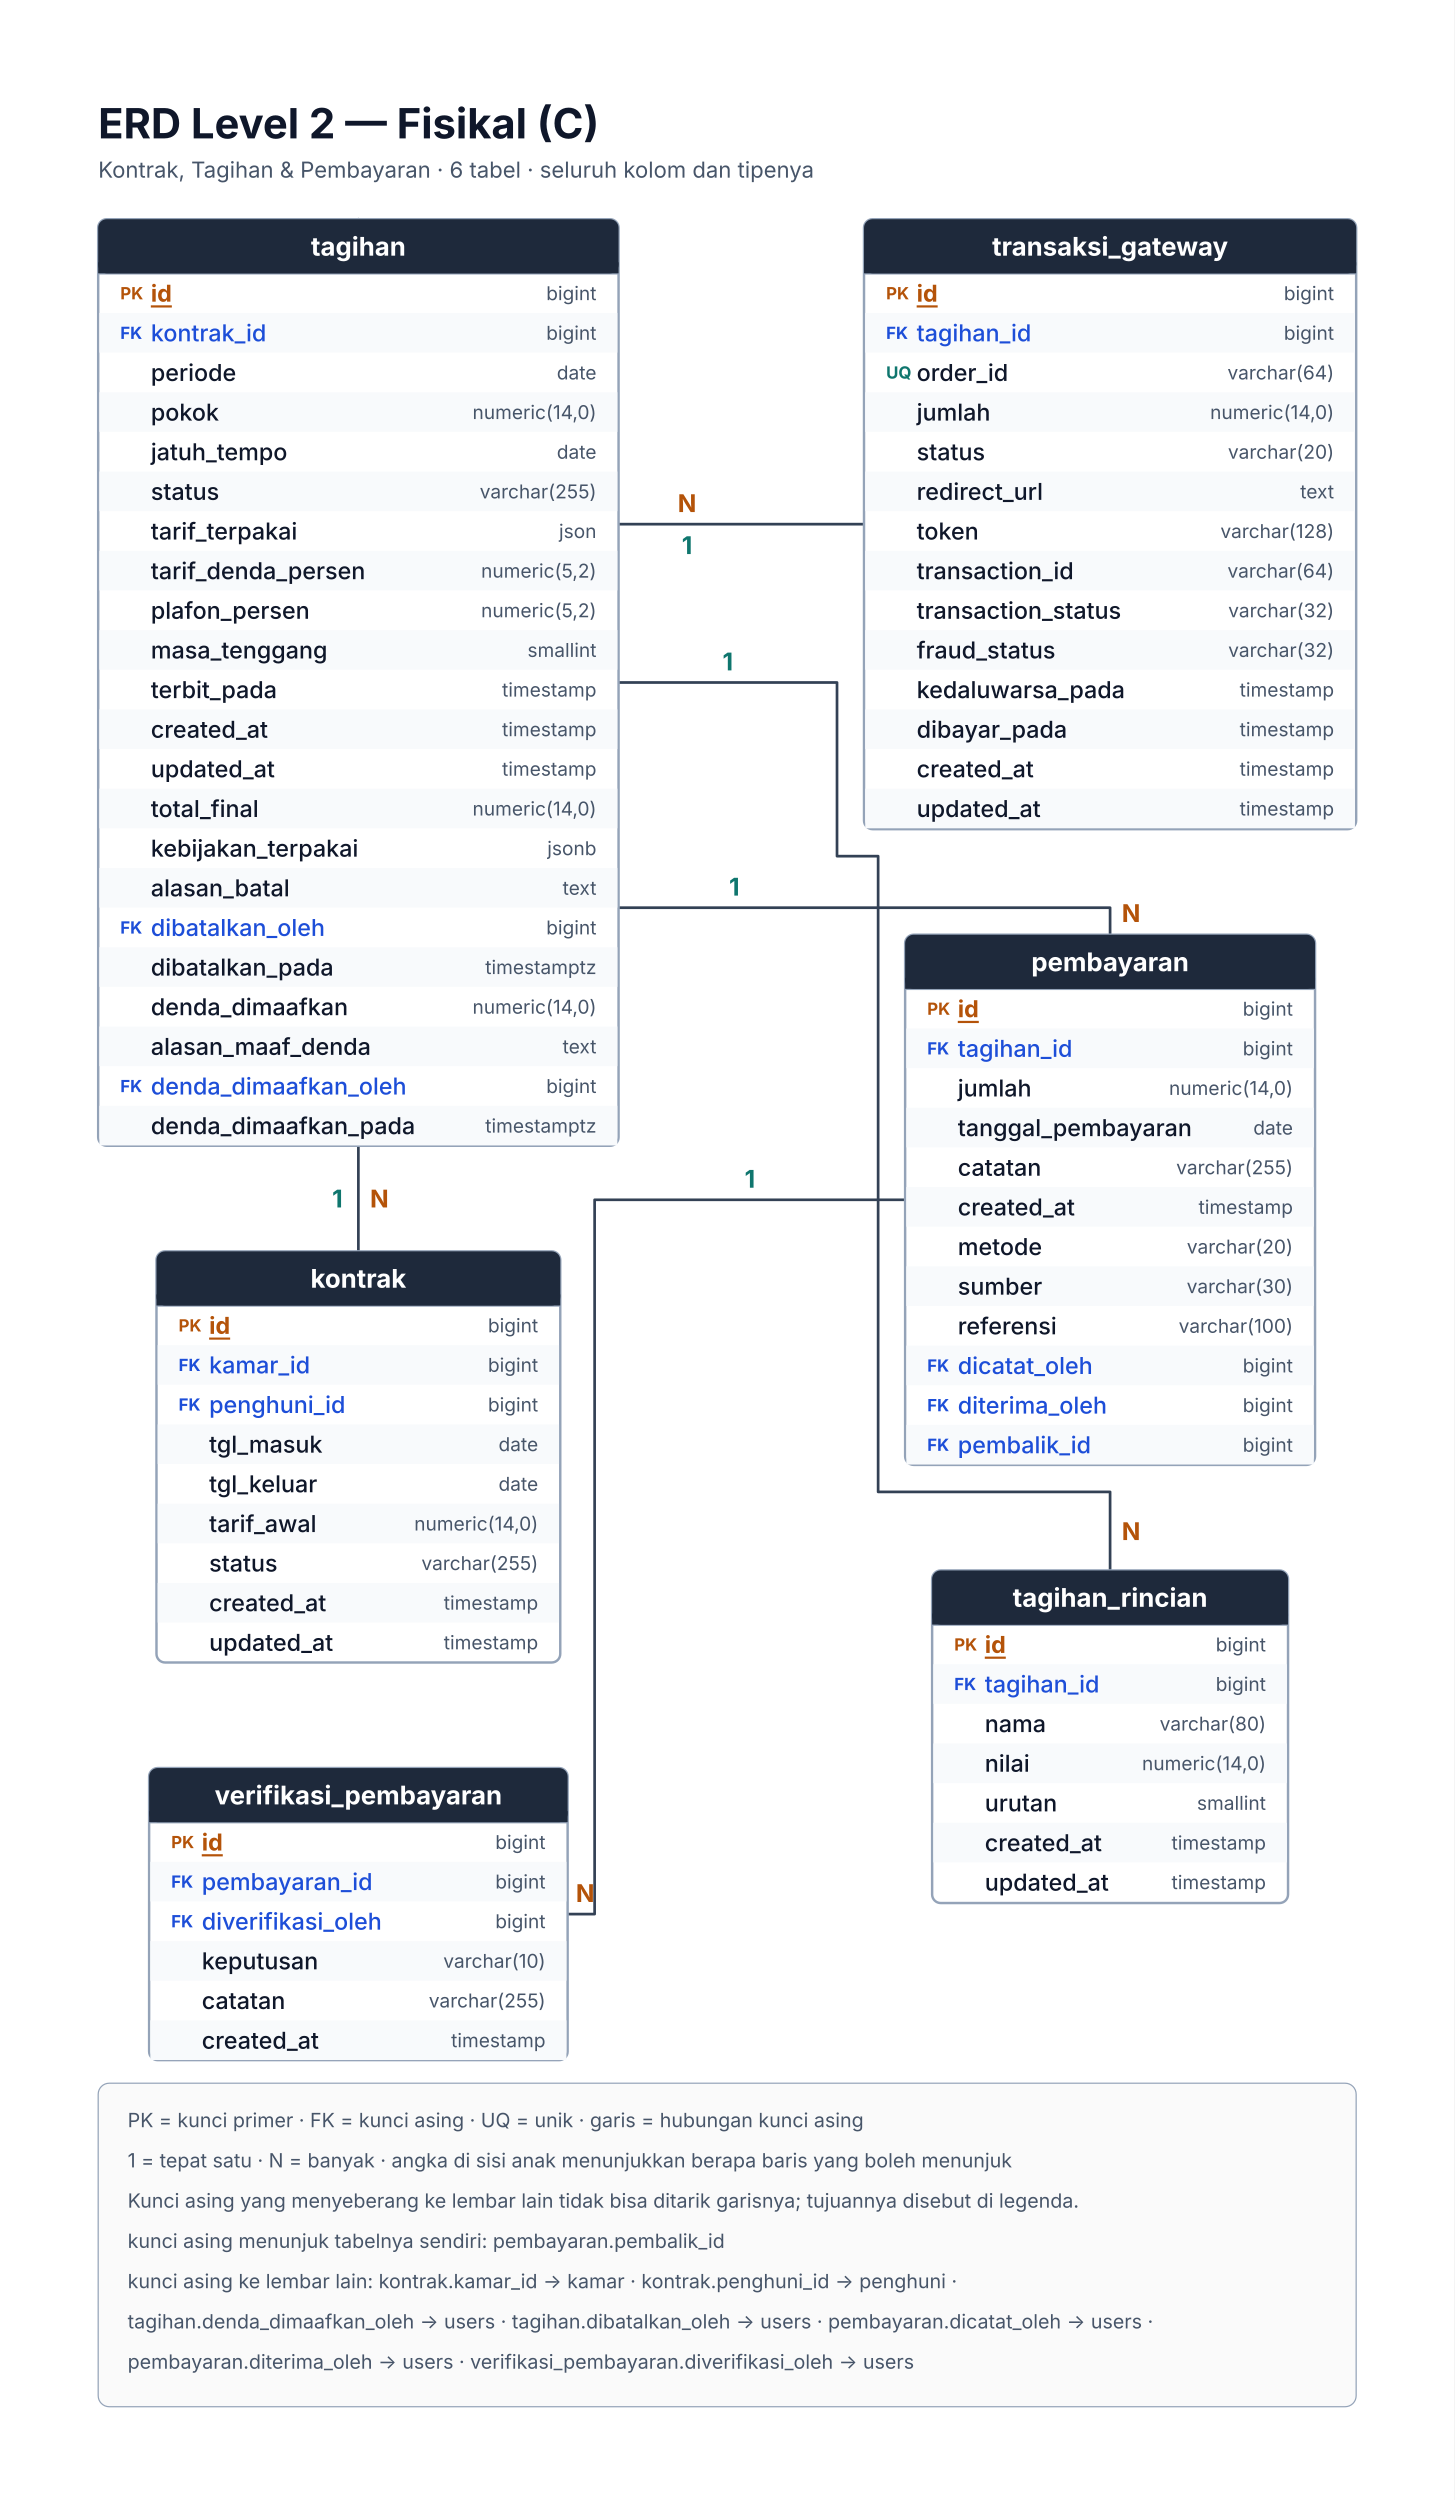
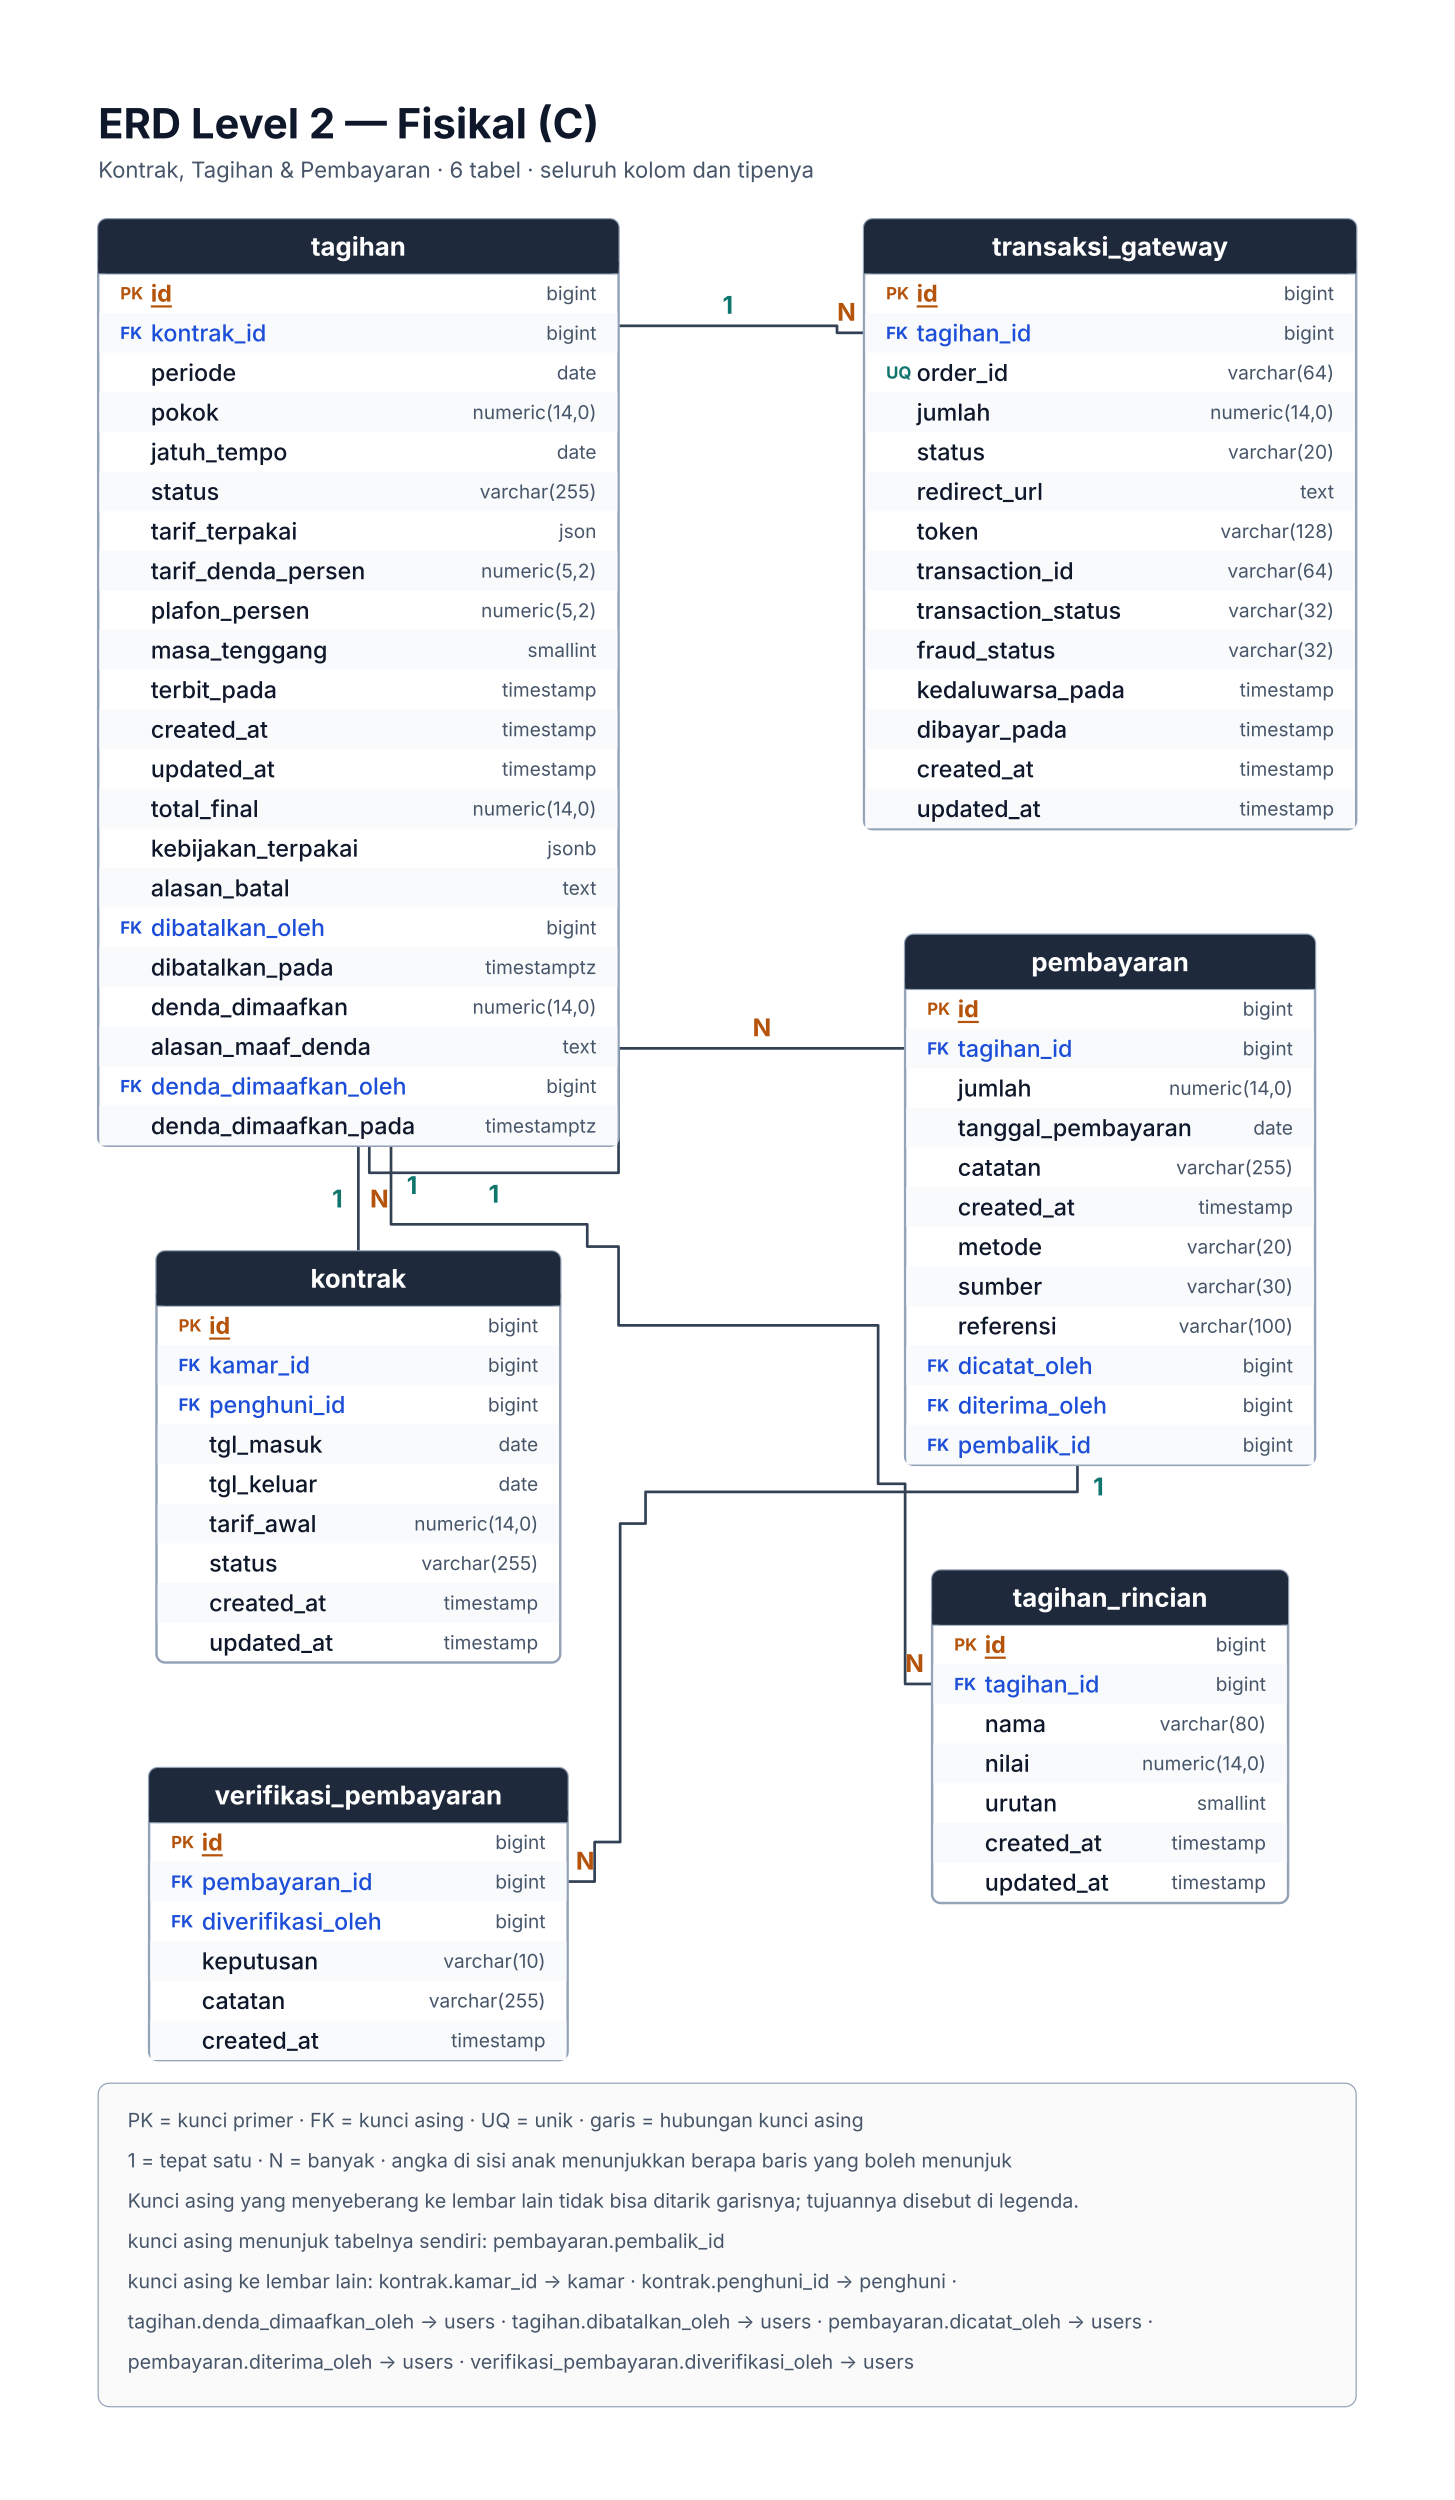
<svg xmlns="http://www.w3.org/2000/svg" width="1185" height="2037" viewBox="0 0 1185 2037" font-family="'Segoe UI', 'Inter', 'Helvetica Neue', Arial, sans-serif">
  <rect width="1185" height="2037" fill="#ffffff" />
  <text x="80" y="100.4" text-anchor="start" dominant-baseline="central" font-size="34" font-weight="700" fill="#0f172a">ERD Level 2 — Fisikal (C)</text>
  <text x="80" y="138.2" text-anchor="start" dominant-baseline="central" font-size="18" font-weight="400" fill="#475569">Kontrak, Tagihan &amp; Pembayaran · 6 tabel · seluruh kolom dan tipenya</text>
  <path d="M 292 933.6 L 292 1019.6" fill="none" stroke="#334155" stroke-width="2.2" stroke-linejoin="round" stroke-linecap="round" />
-   <path d="M 904.5 1279.6 L 904.5 1215.6 L 715.5 1215.6 L 715.5 697.6 L 682 697.6 L 682 556.1 L 504 556.1" fill="none" stroke="#334155" stroke-width="2.2" stroke-linejoin="round" stroke-linecap="round" />
-   <path d="M 904.5 761.6 L 904.5 739.6 L 292 739.6 L 292 933.6" fill="none" stroke="#334155" stroke-width="2.2" stroke-linejoin="round" stroke-linecap="round" />
-   <path d="M 462.5 1559.6 L 484.5 1559.6 L 484.5 977.6 L 737.5 977.6" fill="none" stroke="#334155" stroke-width="2.2" stroke-linejoin="round" stroke-linecap="round" />
-   <path d="M 704 427.1 L 292 427.1 L 292 178.6" fill="none" stroke="#334155" stroke-width="2.2" stroke-linejoin="round" stroke-linecap="round" />
+   <path d="M 759.5 1372.1 L 737.5 1372.1 L 737.5 1209 L 715.5 1209 L 715.5 1079.9 L 504 1079.9 L 504 1015.7 L 478.5 1015.7 L 478.5 997.6 L 318.6 997.6 L 318.6 933.6" fill="none" stroke="#334155" stroke-width="2.2" stroke-linejoin="round" stroke-linecap="round" />
+   <path d="M 737.5 854.2 L 504 854.2 L 504 955.6 L 300.9 955.6 L 300.9 933.6" fill="none" stroke="#334155" stroke-width="2.2" stroke-linejoin="round" stroke-linecap="round" />
+   <path d="M 462.5 1533.1 L 484.5 1533.1 L 484.5 1500.9 L 505.3 1500.9 L 505.3 1241.4 L 526 1241.4 L 526 1215.6 L 877.9 1215.6 L 877.9 1193.6" fill="none" stroke="#334155" stroke-width="2.2" stroke-linejoin="round" stroke-linecap="round" />
+   <path d="M 704 271.2 L 682 271.2 L 682 265.5 L 504 265.5" fill="none" stroke="#334155" stroke-width="2.2" stroke-linejoin="round" stroke-linecap="round" />
  <rect x="127.5" y="1019.6" width="329" height="335" rx="7" fill="#ffffff" stroke="#94a3b8" stroke-width="2" />
  <path d="M 127.5 1063.7 L 456.5 1063.7" stroke="#94a3b8" stroke-width="2" />
  <rect x="127.5" y="1019.6" width="329" height="44.1" rx="7" fill="#1e293b" />
  <rect x="127.5" y="1054.7" width="329" height="9" fill="#1e293b" />
  <text x="292" y="1041.6" text-anchor="middle" dominant-baseline="central" font-size="21" font-weight="700" fill="#ffffff">kontrak</text>
  <text x="145.5" y="1079.9" text-anchor="start" dominant-baseline="central" font-size="13.68" font-weight="700" fill="#b45309">PK</text>
  <text x="170.4" y="1079.9" text-anchor="start" dominant-baseline="central" font-size="19" font-weight="700" text-decoration="underline" fill="#b45309">id</text>
  <text x="438.5" y="1079.9" text-anchor="end" dominant-baseline="central" font-size="15.58" font-weight="400" fill="#475569">bigint</text>
  <rect x="128.5" y="1096" width="327" height="32.3" fill="#f8fafc" />
  <text x="145.5" y="1112.1" text-anchor="start" dominant-baseline="central" font-size="13.68" font-weight="700" fill="#1d4ed8">FK</text>
  <text x="170.4" y="1112.1" text-anchor="start" dominant-baseline="central" font-size="19" font-weight="500" fill="#1d4ed8">kamar_id</text>
  <text x="438.5" y="1112.1" text-anchor="end" dominant-baseline="central" font-size="15.58" font-weight="400" fill="#475569">bigint</text>
  <text x="145.5" y="1144.4" text-anchor="start" dominant-baseline="central" font-size="13.68" font-weight="700" fill="#1d4ed8">FK</text>
  <text x="170.4" y="1144.4" text-anchor="start" dominant-baseline="central" font-size="19" font-weight="500" fill="#1d4ed8">penghuni_id</text>
  <text x="438.5" y="1144.4" text-anchor="end" dominant-baseline="central" font-size="15.58" font-weight="400" fill="#475569">bigint</text>
  <rect x="128.5" y="1160.6" width="327" height="32.3" fill="#f8fafc" />
  <text x="170.4" y="1176.7" text-anchor="start" dominant-baseline="central" font-size="19" font-weight="500" fill="#0f172a">tgl_masuk</text>
  <text x="438.5" y="1176.7" text-anchor="end" dominant-baseline="central" font-size="15.58" font-weight="400" fill="#475569">date</text>
  <text x="170.4" y="1209" text-anchor="start" dominant-baseline="central" font-size="19" font-weight="500" fill="#0f172a">tgl_keluar</text>
  <text x="438.5" y="1209" text-anchor="end" dominant-baseline="central" font-size="15.58" font-weight="400" fill="#475569">date</text>
  <rect x="128.5" y="1225.2" width="327" height="32.3" fill="#f8fafc" />
  <text x="170.4" y="1241.4" text-anchor="start" dominant-baseline="central" font-size="19" font-weight="500" fill="#0f172a">tarif_awal</text>
  <text x="438.5" y="1241.4" text-anchor="end" dominant-baseline="central" font-size="15.58" font-weight="400" fill="#475569">numeric(14,0)</text>
  <text x="170.4" y="1273.6" text-anchor="start" dominant-baseline="central" font-size="19" font-weight="500" fill="#0f172a">status</text>
  <text x="438.5" y="1273.6" text-anchor="end" dominant-baseline="central" font-size="15.58" font-weight="400" fill="#475569">varchar(255)</text>
  <rect x="128.5" y="1289.8" width="327" height="32.3" fill="#f8fafc" />
  <text x="170.4" y="1305.9" text-anchor="start" dominant-baseline="central" font-size="19" font-weight="500" fill="#0f172a">created_at</text>
  <text x="438.5" y="1305.9" text-anchor="end" dominant-baseline="central" font-size="15.58" font-weight="400" fill="#475569">timestamp</text>
  <text x="170.4" y="1338.2" text-anchor="start" dominant-baseline="central" font-size="19" font-weight="500" fill="#0f172a">updated_at</text>
  <text x="438.5" y="1338.2" text-anchor="end" dominant-baseline="central" font-size="15.58" font-weight="400" fill="#475569">timestamp</text>
  <rect x="80" y="178.6" width="424" height="755" rx="7" fill="#ffffff" stroke="#94a3b8" stroke-width="2" />
  <path d="M 80 222.7 L 504 222.7" stroke="#94a3b8" stroke-width="2" />
  <rect x="80" y="178.6" width="424" height="44.1" rx="7" fill="#1e293b" />
  <rect x="80" y="213.7" width="424" height="9" fill="#1e293b" />
  <text x="292" y="200.7" text-anchor="middle" dominant-baseline="central" font-size="21" font-weight="700" fill="#ffffff">tagihan</text>
  <text x="98" y="238.9" text-anchor="start" dominant-baseline="central" font-size="13.68" font-weight="700" fill="#b45309">PK</text>
  <text x="122.9" y="238.9" text-anchor="start" dominant-baseline="central" font-size="19" font-weight="700" text-decoration="underline" fill="#b45309">id</text>
  <text x="486" y="238.9" text-anchor="end" dominant-baseline="central" font-size="15.58" font-weight="400" fill="#475569">bigint</text>
  <rect x="81" y="255" width="422" height="32.3" fill="#f8fafc" />
  <text x="98" y="271.2" text-anchor="start" dominant-baseline="central" font-size="13.68" font-weight="700" fill="#1d4ed8">FK</text>
  <text x="122.9" y="271.2" text-anchor="start" dominant-baseline="central" font-size="19" font-weight="500" fill="#1d4ed8">kontrak_id</text>
  <text x="486" y="271.2" text-anchor="end" dominant-baseline="central" font-size="15.58" font-weight="400" fill="#475569">bigint</text>
  <text x="122.9" y="303.5" text-anchor="start" dominant-baseline="central" font-size="19" font-weight="500" fill="#0f172a">periode</text>
  <text x="486" y="303.5" text-anchor="end" dominant-baseline="central" font-size="15.58" font-weight="400" fill="#475569">date</text>
  <rect x="81" y="319.6" width="422" height="32.3" fill="#f8fafc" />
  <text x="122.9" y="335.8" text-anchor="start" dominant-baseline="central" font-size="19" font-weight="500" fill="#0f172a">pokok</text>
  <text x="486" y="335.8" text-anchor="end" dominant-baseline="central" font-size="15.58" font-weight="400" fill="#475569">numeric(14,0)</text>
  <text x="122.9" y="368.1" text-anchor="start" dominant-baseline="central" font-size="19" font-weight="500" fill="#0f172a">jatuh_tempo</text>
  <text x="486" y="368.1" text-anchor="end" dominant-baseline="central" font-size="15.58" font-weight="400" fill="#475569">date</text>
  <rect x="81" y="384.2" width="422" height="32.3" fill="#f8fafc" />
  <text x="122.9" y="400.4" text-anchor="start" dominant-baseline="central" font-size="19" font-weight="500" fill="#0f172a">status</text>
  <text x="486" y="400.4" text-anchor="end" dominant-baseline="central" font-size="15.58" font-weight="400" fill="#475569">varchar(255)</text>
  <text x="122.9" y="432.7" text-anchor="start" dominant-baseline="central" font-size="19" font-weight="500" fill="#0f172a">tarif_terpakai</text>
  <text x="486" y="432.7" text-anchor="end" dominant-baseline="central" font-size="15.58" font-weight="400" fill="#475569">json</text>
  <rect x="81" y="448.8" width="422" height="32.3" fill="#f8fafc" />
  <text x="122.9" y="465" text-anchor="start" dominant-baseline="central" font-size="19" font-weight="500" fill="#0f172a">tarif_denda_persen</text>
  <text x="486" y="465" text-anchor="end" dominant-baseline="central" font-size="15.58" font-weight="400" fill="#475569">numeric(5,2)</text>
  <text x="122.9" y="497.3" text-anchor="start" dominant-baseline="central" font-size="19" font-weight="500" fill="#0f172a">plafon_persen</text>
  <text x="486" y="497.3" text-anchor="end" dominant-baseline="central" font-size="15.58" font-weight="400" fill="#475569">numeric(5,2)</text>
  <rect x="81" y="513.4" width="422" height="32.3" fill="#f8fafc" />
  <text x="122.9" y="529.6" text-anchor="start" dominant-baseline="central" font-size="19" font-weight="500" fill="#0f172a">masa_tenggang</text>
  <text x="486" y="529.6" text-anchor="end" dominant-baseline="central" font-size="15.58" font-weight="400" fill="#475569">smallint</text>
  <text x="122.9" y="561.9" text-anchor="start" dominant-baseline="central" font-size="19" font-weight="500" fill="#0f172a">terbit_pada</text>
  <text x="486" y="561.9" text-anchor="end" dominant-baseline="central" font-size="15.58" font-weight="400" fill="#475569">timestamp</text>
  <rect x="81" y="578" width="422" height="32.3" fill="#f8fafc" />
  <text x="122.9" y="594.2" text-anchor="start" dominant-baseline="central" font-size="19" font-weight="500" fill="#0f172a">created_at</text>
  <text x="486" y="594.2" text-anchor="end" dominant-baseline="central" font-size="15.58" font-weight="400" fill="#475569">timestamp</text>
  <text x="122.9" y="626.4" text-anchor="start" dominant-baseline="central" font-size="19" font-weight="500" fill="#0f172a">updated_at</text>
  <text x="486" y="626.4" text-anchor="end" dominant-baseline="central" font-size="15.58" font-weight="400" fill="#475569">timestamp</text>
  <rect x="81" y="642.6" width="422" height="32.3" fill="#f8fafc" />
  <text x="122.9" y="658.8" text-anchor="start" dominant-baseline="central" font-size="19" font-weight="500" fill="#0f172a">total_final</text>
  <text x="486" y="658.8" text-anchor="end" dominant-baseline="central" font-size="15.58" font-weight="400" fill="#475569">numeric(14,0)</text>
  <text x="122.9" y="691.1" text-anchor="start" dominant-baseline="central" font-size="19" font-weight="500" fill="#0f172a">kebijakan_terpakai</text>
  <text x="486" y="691.1" text-anchor="end" dominant-baseline="central" font-size="15.58" font-weight="400" fill="#475569">jsonb</text>
  <rect x="81" y="707.2" width="422" height="32.3" fill="#f8fafc" />
  <text x="122.9" y="723.4" text-anchor="start" dominant-baseline="central" font-size="19" font-weight="500" fill="#0f172a">alasan_batal</text>
  <text x="486" y="723.4" text-anchor="end" dominant-baseline="central" font-size="15.58" font-weight="400" fill="#475569">text</text>
  <text x="98" y="755.7" text-anchor="start" dominant-baseline="central" font-size="13.68" font-weight="700" fill="#1d4ed8">FK</text>
  <text x="122.9" y="755.7" text-anchor="start" dominant-baseline="central" font-size="19" font-weight="500" fill="#1d4ed8">dibatalkan_oleh</text>
  <text x="486" y="755.7" text-anchor="end" dominant-baseline="central" font-size="15.58" font-weight="400" fill="#475569">bigint</text>
  <rect x="81" y="771.8" width="422" height="32.3" fill="#f8fafc" />
  <text x="122.9" y="788" text-anchor="start" dominant-baseline="central" font-size="19" font-weight="500" fill="#0f172a">dibatalkan_pada</text>
  <text x="486" y="788" text-anchor="end" dominant-baseline="central" font-size="15.58" font-weight="400" fill="#475569">timestamptz</text>
  <text x="122.9" y="820.3" text-anchor="start" dominant-baseline="central" font-size="19" font-weight="500" fill="#0f172a">denda_dimaafkan</text>
  <text x="486" y="820.3" text-anchor="end" dominant-baseline="central" font-size="15.58" font-weight="400" fill="#475569">numeric(14,0)</text>
  <rect x="81" y="836.4" width="422" height="32.3" fill="#f8fafc" />
  <text x="122.9" y="852.6" text-anchor="start" dominant-baseline="central" font-size="19" font-weight="500" fill="#0f172a">alasan_maaf_denda</text>
  <text x="486" y="852.6" text-anchor="end" dominant-baseline="central" font-size="15.58" font-weight="400" fill="#475569">text</text>
  <text x="98" y="884.9" text-anchor="start" dominant-baseline="central" font-size="13.68" font-weight="700" fill="#1d4ed8">FK</text>
  <text x="122.9" y="884.9" text-anchor="start" dominant-baseline="central" font-size="19" font-weight="500" fill="#1d4ed8">denda_dimaafkan_oleh</text>
  <text x="486" y="884.9" text-anchor="end" dominant-baseline="central" font-size="15.58" font-weight="400" fill="#475569">bigint</text>
  <rect x="81" y="901" width="422" height="32.3" fill="#f8fafc" />
  <text x="122.9" y="917.2" text-anchor="start" dominant-baseline="central" font-size="19" font-weight="500" fill="#0f172a">denda_dimaafkan_pada</text>
  <text x="486" y="917.2" text-anchor="end" dominant-baseline="central" font-size="15.58" font-weight="400" fill="#475569">timestamptz</text>
  <rect x="759.5" y="1279.6" width="290" height="271" rx="7" fill="#ffffff" stroke="#94a3b8" stroke-width="2" />
  <path d="M 759.5 1323.7 L 1049.5 1323.7" stroke="#94a3b8" stroke-width="2" />
  <rect x="759.5" y="1279.6" width="290" height="44.1" rx="7" fill="#1e293b" />
  <rect x="759.5" y="1314.7" width="290" height="9" fill="#1e293b" />
  <text x="904.5" y="1301.6" text-anchor="middle" dominant-baseline="central" font-size="21" font-weight="700" fill="#ffffff">tagihan_rincian</text>
  <text x="777.5" y="1339.9" text-anchor="start" dominant-baseline="central" font-size="13.68" font-weight="700" fill="#b45309">PK</text>
  <text x="802.4" y="1339.9" text-anchor="start" dominant-baseline="central" font-size="19" font-weight="700" text-decoration="underline" fill="#b45309">id</text>
  <text x="1031.5" y="1339.9" text-anchor="end" dominant-baseline="central" font-size="15.58" font-weight="400" fill="#475569">bigint</text>
  <rect x="760.5" y="1356" width="288" height="32.3" fill="#f8fafc" />
  <text x="777.5" y="1372.1" text-anchor="start" dominant-baseline="central" font-size="13.68" font-weight="700" fill="#1d4ed8">FK</text>
  <text x="802.4" y="1372.1" text-anchor="start" dominant-baseline="central" font-size="19" font-weight="500" fill="#1d4ed8">tagihan_id</text>
  <text x="1031.5" y="1372.1" text-anchor="end" dominant-baseline="central" font-size="15.58" font-weight="400" fill="#475569">bigint</text>
  <text x="802.4" y="1404.4" text-anchor="start" dominant-baseline="central" font-size="19" font-weight="500" fill="#0f172a">nama</text>
  <text x="1031.5" y="1404.4" text-anchor="end" dominant-baseline="central" font-size="15.58" font-weight="400" fill="#475569">varchar(80)</text>
  <rect x="760.5" y="1420.6" width="288" height="32.3" fill="#f8fafc" />
  <text x="802.4" y="1436.7" text-anchor="start" dominant-baseline="central" font-size="19" font-weight="500" fill="#0f172a">nilai</text>
  <text x="1031.5" y="1436.7" text-anchor="end" dominant-baseline="central" font-size="15.58" font-weight="400" fill="#475569">numeric(14,0)</text>
  <text x="802.4" y="1469" text-anchor="start" dominant-baseline="central" font-size="19" font-weight="500" fill="#0f172a">urutan</text>
  <text x="1031.5" y="1469" text-anchor="end" dominant-baseline="central" font-size="15.58" font-weight="400" fill="#475569">smallint</text>
  <rect x="760.5" y="1485.2" width="288" height="32.3" fill="#f8fafc" />
  <text x="802.4" y="1501.4" text-anchor="start" dominant-baseline="central" font-size="19" font-weight="500" fill="#0f172a">created_at</text>
  <text x="1031.5" y="1501.4" text-anchor="end" dominant-baseline="central" font-size="15.58" font-weight="400" fill="#475569">timestamp</text>
  <text x="802.4" y="1533.6" text-anchor="start" dominant-baseline="central" font-size="19" font-weight="500" fill="#0f172a">updated_at</text>
  <text x="1031.5" y="1533.6" text-anchor="end" dominant-baseline="central" font-size="15.58" font-weight="400" fill="#475569">timestamp</text>
  <rect x="737.5" y="761.6" width="334" height="432" rx="7" fill="#ffffff" stroke="#94a3b8" stroke-width="2" />
  <path d="M 737.5 805.7 L 1071.5 805.7" stroke="#94a3b8" stroke-width="2" />
  <rect x="737.5" y="761.6" width="334" height="44.1" rx="7" fill="#1e293b" />
  <rect x="737.5" y="796.7" width="334" height="9" fill="#1e293b" />
  <text x="904.5" y="783.7" text-anchor="middle" dominant-baseline="central" font-size="21" font-weight="700" fill="#ffffff">pembayaran</text>
  <text x="755.5" y="821.9" text-anchor="start" dominant-baseline="central" font-size="13.68" font-weight="700" fill="#b45309">PK</text>
  <text x="780.4" y="821.9" text-anchor="start" dominant-baseline="central" font-size="19" font-weight="700" text-decoration="underline" fill="#b45309">id</text>
  <text x="1053.5" y="821.9" text-anchor="end" dominant-baseline="central" font-size="15.58" font-weight="400" fill="#475569">bigint</text>
  <rect x="738.5" y="838" width="332" height="32.3" fill="#f8fafc" />
  <text x="755.5" y="854.2" text-anchor="start" dominant-baseline="central" font-size="13.68" font-weight="700" fill="#1d4ed8">FK</text>
  <text x="780.4" y="854.2" text-anchor="start" dominant-baseline="central" font-size="19" font-weight="500" fill="#1d4ed8">tagihan_id</text>
  <text x="1053.5" y="854.2" text-anchor="end" dominant-baseline="central" font-size="15.58" font-weight="400" fill="#475569">bigint</text>
  <text x="780.4" y="886.5" text-anchor="start" dominant-baseline="central" font-size="19" font-weight="500" fill="#0f172a">jumlah</text>
  <text x="1053.5" y="886.5" text-anchor="end" dominant-baseline="central" font-size="15.58" font-weight="400" fill="#475569">numeric(14,0)</text>
  <rect x="738.5" y="902.6" width="332" height="32.3" fill="#f8fafc" />
  <text x="780.4" y="918.8" text-anchor="start" dominant-baseline="central" font-size="19" font-weight="500" fill="#0f172a">tanggal_pembayaran</text>
  <text x="1053.5" y="918.8" text-anchor="end" dominant-baseline="central" font-size="15.58" font-weight="400" fill="#475569">date</text>
  <text x="780.4" y="951.1" text-anchor="start" dominant-baseline="central" font-size="19" font-weight="500" fill="#0f172a">catatan</text>
  <text x="1053.5" y="951.1" text-anchor="end" dominant-baseline="central" font-size="15.58" font-weight="400" fill="#475569">varchar(255)</text>
  <rect x="738.5" y="967.2" width="332" height="32.3" fill="#f8fafc" />
  <text x="780.4" y="983.4" text-anchor="start" dominant-baseline="central" font-size="19" font-weight="500" fill="#0f172a">created_at</text>
  <text x="1053.5" y="983.4" text-anchor="end" dominant-baseline="central" font-size="15.58" font-weight="400" fill="#475569">timestamp</text>
  <text x="780.4" y="1015.7" text-anchor="start" dominant-baseline="central" font-size="19" font-weight="500" fill="#0f172a">metode</text>
  <text x="1053.5" y="1015.7" text-anchor="end" dominant-baseline="central" font-size="15.58" font-weight="400" fill="#475569">varchar(20)</text>
  <rect x="738.5" y="1031.8" width="332" height="32.3" fill="#f8fafc" />
  <text x="780.4" y="1048" text-anchor="start" dominant-baseline="central" font-size="19" font-weight="500" fill="#0f172a">sumber</text>
  <text x="1053.5" y="1048" text-anchor="end" dominant-baseline="central" font-size="15.58" font-weight="400" fill="#475569">varchar(30)</text>
  <text x="780.4" y="1080.3" text-anchor="start" dominant-baseline="central" font-size="19" font-weight="500" fill="#0f172a">referensi</text>
  <text x="1053.5" y="1080.3" text-anchor="end" dominant-baseline="central" font-size="15.58" font-weight="400" fill="#475569">varchar(100)</text>
  <rect x="738.5" y="1096.4" width="332" height="32.3" fill="#f8fafc" />
  <text x="755.5" y="1112.6" text-anchor="start" dominant-baseline="central" font-size="13.68" font-weight="700" fill="#1d4ed8">FK</text>
  <text x="780.4" y="1112.6" text-anchor="start" dominant-baseline="central" font-size="19" font-weight="500" fill="#1d4ed8">dicatat_oleh</text>
  <text x="1053.5" y="1112.6" text-anchor="end" dominant-baseline="central" font-size="15.58" font-weight="400" fill="#475569">bigint</text>
  <text x="755.5" y="1144.9" text-anchor="start" dominant-baseline="central" font-size="13.68" font-weight="700" fill="#1d4ed8">FK</text>
  <text x="780.4" y="1144.9" text-anchor="start" dominant-baseline="central" font-size="19" font-weight="500" fill="#1d4ed8">diterima_oleh</text>
  <text x="1053.5" y="1144.9" text-anchor="end" dominant-baseline="central" font-size="15.58" font-weight="400" fill="#475569">bigint</text>
  <rect x="738.5" y="1161" width="332" height="32.3" fill="#f8fafc" />
  <text x="755.5" y="1177.2" text-anchor="start" dominant-baseline="central" font-size="13.68" font-weight="700" fill="#1d4ed8">FK</text>
  <text x="780.4" y="1177.2" text-anchor="start" dominant-baseline="central" font-size="19" font-weight="500" fill="#1d4ed8">pembalik_id</text>
  <text x="1053.5" y="1177.2" text-anchor="end" dominant-baseline="central" font-size="15.58" font-weight="400" fill="#475569">bigint</text>
  <rect x="121.5" y="1440.6" width="341" height="238" rx="7" fill="#ffffff" stroke="#94a3b8" stroke-width="2" />
  <path d="M 121.5 1484.7 L 462.5 1484.7" stroke="#94a3b8" stroke-width="2" />
  <rect x="121.5" y="1440.6" width="341" height="44.1" rx="7" fill="#1e293b" />
  <rect x="121.5" y="1475.7" width="341" height="9" fill="#1e293b" />
  <text x="292" y="1462.6" text-anchor="middle" dominant-baseline="central" font-size="21" font-weight="700" fill="#ffffff">verifikasi_pembayaran</text>
  <text x="139.5" y="1500.9" text-anchor="start" dominant-baseline="central" font-size="13.68" font-weight="700" fill="#b45309">PK</text>
  <text x="164.4" y="1500.9" text-anchor="start" dominant-baseline="central" font-size="19" font-weight="700" text-decoration="underline" fill="#b45309">id</text>
  <text x="444.5" y="1500.9" text-anchor="end" dominant-baseline="central" font-size="15.58" font-weight="400" fill="#475569">bigint</text>
  <rect x="122.5" y="1517" width="339" height="32.3" fill="#f8fafc" />
  <text x="139.5" y="1533.1" text-anchor="start" dominant-baseline="central" font-size="13.68" font-weight="700" fill="#1d4ed8">FK</text>
  <text x="164.4" y="1533.1" text-anchor="start" dominant-baseline="central" font-size="19" font-weight="500" fill="#1d4ed8">pembayaran_id</text>
  <text x="444.5" y="1533.1" text-anchor="end" dominant-baseline="central" font-size="15.58" font-weight="400" fill="#475569">bigint</text>
  <text x="139.5" y="1565.4" text-anchor="start" dominant-baseline="central" font-size="13.68" font-weight="700" fill="#1d4ed8">FK</text>
  <text x="164.4" y="1565.4" text-anchor="start" dominant-baseline="central" font-size="19" font-weight="500" fill="#1d4ed8">diverifikasi_oleh</text>
  <text x="444.5" y="1565.4" text-anchor="end" dominant-baseline="central" font-size="15.58" font-weight="400" fill="#475569">bigint</text>
  <rect x="122.5" y="1581.6" width="339" height="32.3" fill="#f8fafc" />
  <text x="164.4" y="1597.7" text-anchor="start" dominant-baseline="central" font-size="19" font-weight="500" fill="#0f172a">keputusan</text>
  <text x="444.5" y="1597.7" text-anchor="end" dominant-baseline="central" font-size="15.58" font-weight="400" fill="#475569">varchar(10)</text>
  <text x="164.4" y="1630" text-anchor="start" dominant-baseline="central" font-size="19" font-weight="500" fill="#0f172a">catatan</text>
  <text x="444.5" y="1630" text-anchor="end" dominant-baseline="central" font-size="15.58" font-weight="400" fill="#475569">varchar(255)</text>
  <rect x="122.5" y="1646.2" width="339" height="32.3" fill="#f8fafc" />
  <text x="164.4" y="1662.4" text-anchor="start" dominant-baseline="central" font-size="19" font-weight="500" fill="#0f172a">created_at</text>
  <text x="444.5" y="1662.4" text-anchor="end" dominant-baseline="central" font-size="15.58" font-weight="400" fill="#475569">timestamp</text>
  <rect x="704" y="178.6" width="401" height="497" rx="7" fill="#ffffff" stroke="#94a3b8" stroke-width="2" />
  <path d="M 704 222.7 L 1105 222.7" stroke="#94a3b8" stroke-width="2" />
  <rect x="704" y="178.6" width="401" height="44.1" rx="7" fill="#1e293b" />
  <rect x="704" y="213.7" width="401" height="9" fill="#1e293b" />
  <text x="904.5" y="200.7" text-anchor="middle" dominant-baseline="central" font-size="21" font-weight="700" fill="#ffffff">transaksi_gateway</text>
  <text x="722" y="238.9" text-anchor="start" dominant-baseline="central" font-size="13.68" font-weight="700" fill="#b45309">PK</text>
  <text x="746.9" y="238.9" text-anchor="start" dominant-baseline="central" font-size="19" font-weight="700" text-decoration="underline" fill="#b45309">id</text>
  <text x="1087" y="238.9" text-anchor="end" dominant-baseline="central" font-size="15.58" font-weight="400" fill="#475569">bigint</text>
  <rect x="705" y="255" width="399" height="32.3" fill="#f8fafc" />
  <text x="722" y="271.2" text-anchor="start" dominant-baseline="central" font-size="13.68" font-weight="700" fill="#1d4ed8">FK</text>
  <text x="746.9" y="271.2" text-anchor="start" dominant-baseline="central" font-size="19" font-weight="500" fill="#1d4ed8">tagihan_id</text>
  <text x="1087" y="271.2" text-anchor="end" dominant-baseline="central" font-size="15.58" font-weight="400" fill="#475569">bigint</text>
  <text x="722" y="303.5" text-anchor="start" dominant-baseline="central" font-size="13.68" font-weight="700" fill="#0f766e">UQ</text>
  <text x="746.9" y="303.5" text-anchor="start" dominant-baseline="central" font-size="19" font-weight="500" fill="#0f172a">order_id</text>
  <text x="1087" y="303.5" text-anchor="end" dominant-baseline="central" font-size="15.58" font-weight="400" fill="#475569">varchar(64)</text>
  <rect x="705" y="319.6" width="399" height="32.3" fill="#f8fafc" />
  <text x="746.9" y="335.8" text-anchor="start" dominant-baseline="central" font-size="19" font-weight="500" fill="#0f172a">jumlah</text>
  <text x="1087" y="335.8" text-anchor="end" dominant-baseline="central" font-size="15.58" font-weight="400" fill="#475569">numeric(14,0)</text>
  <text x="746.9" y="368.1" text-anchor="start" dominant-baseline="central" font-size="19" font-weight="500" fill="#0f172a">status</text>
  <text x="1087" y="368.1" text-anchor="end" dominant-baseline="central" font-size="15.58" font-weight="400" fill="#475569">varchar(20)</text>
  <rect x="705" y="384.2" width="399" height="32.3" fill="#f8fafc" />
  <text x="746.9" y="400.4" text-anchor="start" dominant-baseline="central" font-size="19" font-weight="500" fill="#0f172a">redirect_url</text>
  <text x="1087" y="400.4" text-anchor="end" dominant-baseline="central" font-size="15.58" font-weight="400" fill="#475569">text</text>
  <text x="746.9" y="432.7" text-anchor="start" dominant-baseline="central" font-size="19" font-weight="500" fill="#0f172a">token</text>
  <text x="1087" y="432.7" text-anchor="end" dominant-baseline="central" font-size="15.58" font-weight="400" fill="#475569">varchar(128)</text>
  <rect x="705" y="448.8" width="399" height="32.3" fill="#f8fafc" />
  <text x="746.9" y="465" text-anchor="start" dominant-baseline="central" font-size="19" font-weight="500" fill="#0f172a">transaction_id</text>
  <text x="1087" y="465" text-anchor="end" dominant-baseline="central" font-size="15.58" font-weight="400" fill="#475569">varchar(64)</text>
  <text x="746.9" y="497.3" text-anchor="start" dominant-baseline="central" font-size="19" font-weight="500" fill="#0f172a">transaction_status</text>
  <text x="1087" y="497.3" text-anchor="end" dominant-baseline="central" font-size="15.58" font-weight="400" fill="#475569">varchar(32)</text>
  <rect x="705" y="513.4" width="399" height="32.3" fill="#f8fafc" />
  <text x="746.9" y="529.6" text-anchor="start" dominant-baseline="central" font-size="19" font-weight="500" fill="#0f172a">fraud_status</text>
  <text x="1087" y="529.6" text-anchor="end" dominant-baseline="central" font-size="15.58" font-weight="400" fill="#475569">varchar(32)</text>
  <text x="746.9" y="561.9" text-anchor="start" dominant-baseline="central" font-size="19" font-weight="500" fill="#0f172a">kedaluwarsa_pada</text>
  <text x="1087" y="561.9" text-anchor="end" dominant-baseline="central" font-size="15.58" font-weight="400" fill="#475569">timestamp</text>
  <rect x="705" y="578" width="399" height="32.3" fill="#f8fafc" />
  <text x="746.9" y="594.2" text-anchor="start" dominant-baseline="central" font-size="19" font-weight="500" fill="#0f172a">dibayar_pada</text>
  <text x="1087" y="594.2" text-anchor="end" dominant-baseline="central" font-size="15.58" font-weight="400" fill="#475569">timestamp</text>
  <text x="746.9" y="626.4" text-anchor="start" dominant-baseline="central" font-size="19" font-weight="500" fill="#0f172a">created_at</text>
  <text x="1087" y="626.4" text-anchor="end" dominant-baseline="central" font-size="15.58" font-weight="400" fill="#475569">timestamp</text>
  <rect x="705" y="642.6" width="399" height="32.3" fill="#f8fafc" />
  <text x="746.9" y="658.8" text-anchor="start" dominant-baseline="central" font-size="19" font-weight="500" fill="#0f172a">updated_at</text>
  <text x="1087" y="658.8" text-anchor="end" dominant-baseline="central" font-size="15.58" font-weight="400" fill="#475569">timestamp</text>
  <text x="309.1" y="976.6" text-anchor="middle" dominant-baseline="central" font-size="19.95" font-weight="700" fill="#b45309">N</text>
  <text x="274.9" y="976.6" text-anchor="middle" dominant-baseline="central" font-size="19.95" font-weight="700" fill="#0f766e">1</text>
-   <text x="921.6" y="1247.6" text-anchor="middle" dominant-baseline="central" font-size="19.95" font-weight="700" fill="#b45309">N</text>
-   <text x="593" y="539" text-anchor="middle" dominant-baseline="central" font-size="19.95" font-weight="700" fill="#0f766e">1</text>
-   <text x="921.6" y="744" text-anchor="middle" dominant-baseline="central" font-size="19.95" font-weight="700" fill="#b45309">N</text>
-   <text x="598.3" y="722.5" text-anchor="middle" dominant-baseline="central" font-size="19.95" font-weight="700" fill="#0f766e">1</text>
-   <text x="476.8" y="1542.5" text-anchor="middle" dominant-baseline="central" font-size="19.95" font-weight="700" fill="#b45309">N</text>
-   <text x="611" y="960.5" text-anchor="middle" dominant-baseline="central" font-size="19.95" font-weight="700" fill="#0f766e">1</text>
-   <text x="559.8" y="410" text-anchor="middle" dominant-baseline="central" font-size="19.95" font-weight="700" fill="#b45309">N</text>
-   <text x="559.8" y="444.2" text-anchor="middle" dominant-baseline="central" font-size="19.95" font-weight="700" fill="#0f766e">1</text>
+   <text x="745.2" y="1355.1" text-anchor="middle" dominant-baseline="central" font-size="19.95" font-weight="700" fill="#b45309">N</text>
+   <text x="335.7" y="965.6" text-anchor="middle" dominant-baseline="central" font-size="19.95" font-weight="700" fill="#0f766e">1</text>
+   <text x="620.8" y="837.1" text-anchor="middle" dominant-baseline="central" font-size="19.95" font-weight="700" fill="#b45309">N</text>
+   <text x="402.4" y="972.7" text-anchor="middle" dominant-baseline="central" font-size="19.95" font-weight="700" fill="#0f766e">1</text>
+   <text x="476.8" y="1516.1" text-anchor="middle" dominant-baseline="central" font-size="19.95" font-weight="700" fill="#b45309">N</text>
+   <text x="895" y="1211.2" text-anchor="middle" dominant-baseline="central" font-size="19.95" font-weight="700" fill="#0f766e">1</text>
+   <text x="689.7" y="254.1" text-anchor="middle" dominant-baseline="central" font-size="19.95" font-weight="700" fill="#b45309">N</text>
+   <text x="593" y="248.4" text-anchor="middle" dominant-baseline="central" font-size="19.95" font-weight="700" fill="#0f766e">1</text>
  <rect x="80" y="1697.4" width="1025" height="263.6" rx="9" fill="#fafafa" stroke="#94a3b8" stroke-width="1" />
  <text x="104" y="1727.4" text-anchor="start" dominant-baseline="central" font-size="16" font-weight="400" fill="#475569">PK = kunci primer · FK = kunci asing · UQ = unik · garis = hubungan kunci asing</text>
  <text x="104" y="1760.2" text-anchor="start" dominant-baseline="central" font-size="16" font-weight="400" fill="#475569">1 = tepat satu · N = banyak · angka di sisi anak menunjukkan berapa baris yang boleh menunjuk</text>
  <text x="104" y="1793" text-anchor="start" dominant-baseline="central" font-size="16" font-weight="400" fill="#475569">Kunci asing yang menyeberang ke lembar lain tidak bisa ditarik garisnya; tujuannya disebut di legenda.</text>
  <text x="104" y="1825.8" text-anchor="start" dominant-baseline="central" font-size="16" font-weight="400" fill="#475569">kunci asing menunjuk tabelnya sendiri: pembayaran.pembalik_id</text>
  <text x="104" y="1858.6" text-anchor="start" dominant-baseline="central" font-size="16" font-weight="400" fill="#475569">kunci asing ke lembar lain: kontrak.kamar_id → kamar · kontrak.penghuni_id → penghuni ·</text>
  <text x="104" y="1891.4" text-anchor="start" dominant-baseline="central" font-size="16" font-weight="400" fill="#475569">tagihan.denda_dimaafkan_oleh → users · tagihan.dibatalkan_oleh → users · pembayaran.dicatat_oleh → users ·</text>
  <text x="104" y="1924.2" text-anchor="start" dominant-baseline="central" font-size="16" font-weight="400" fill="#475569">pembayaran.diterima_oleh → users · verifikasi_pembayaran.diverifikasi_oleh → users</text>
</svg>
